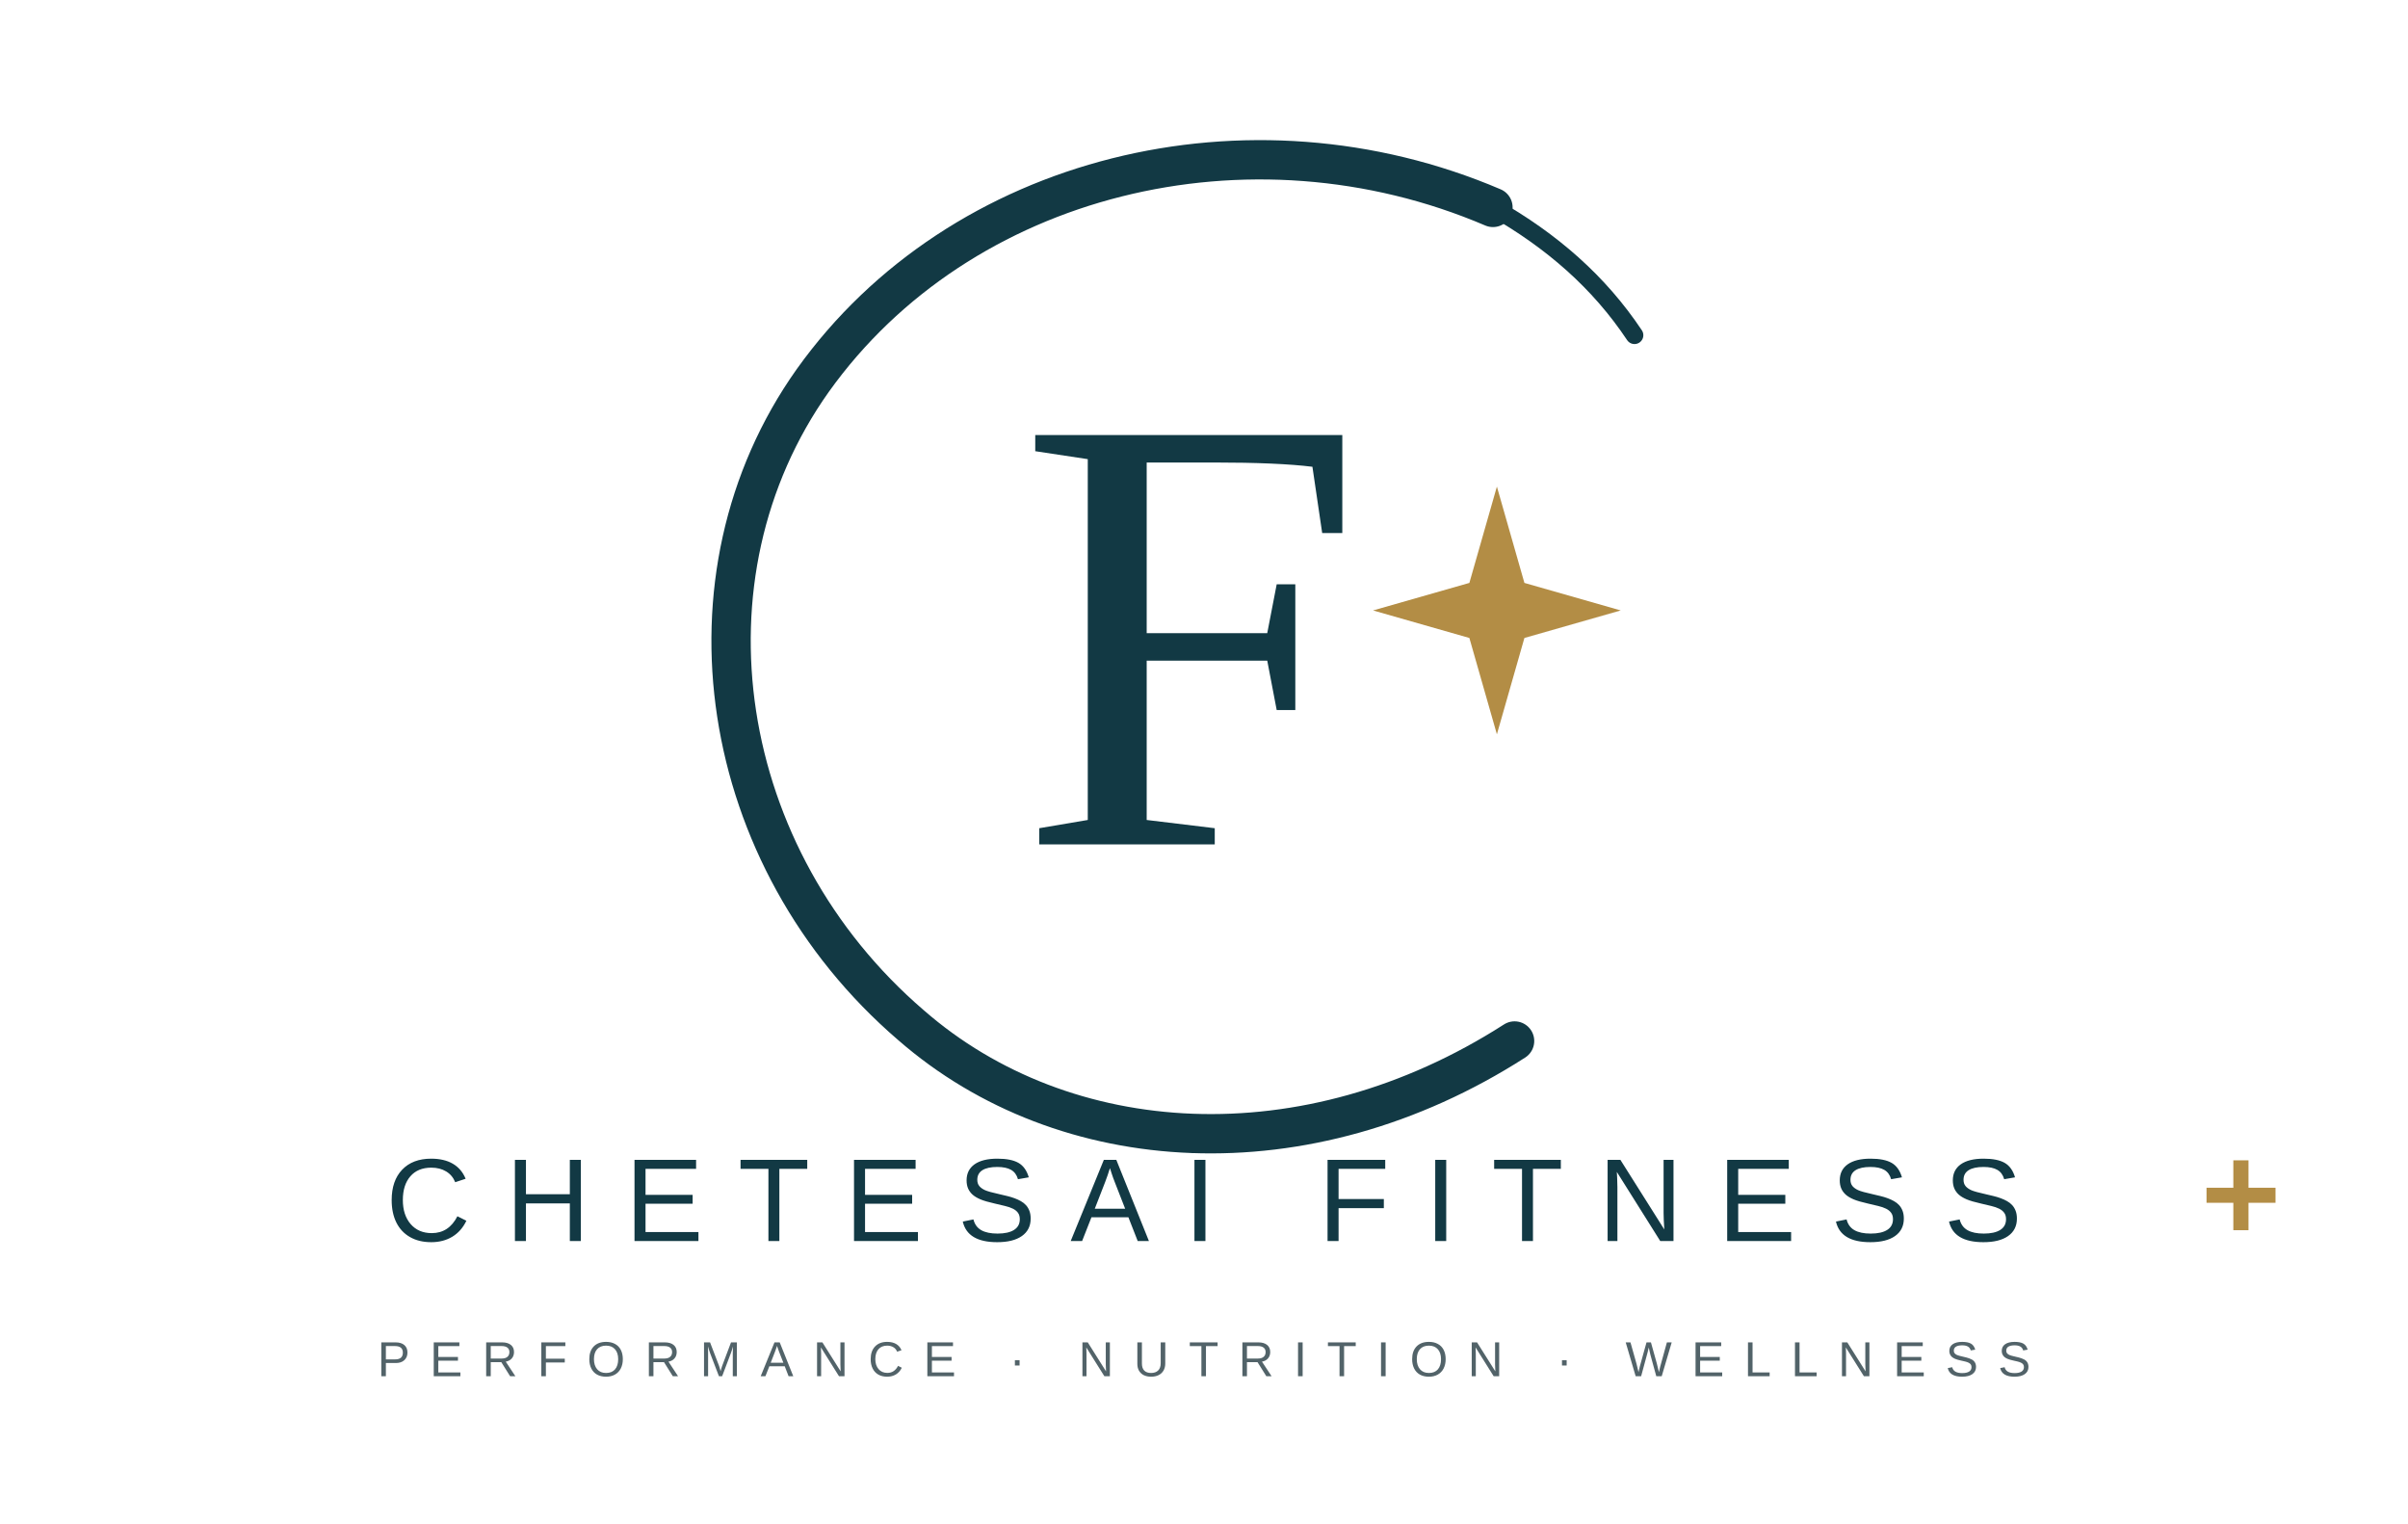
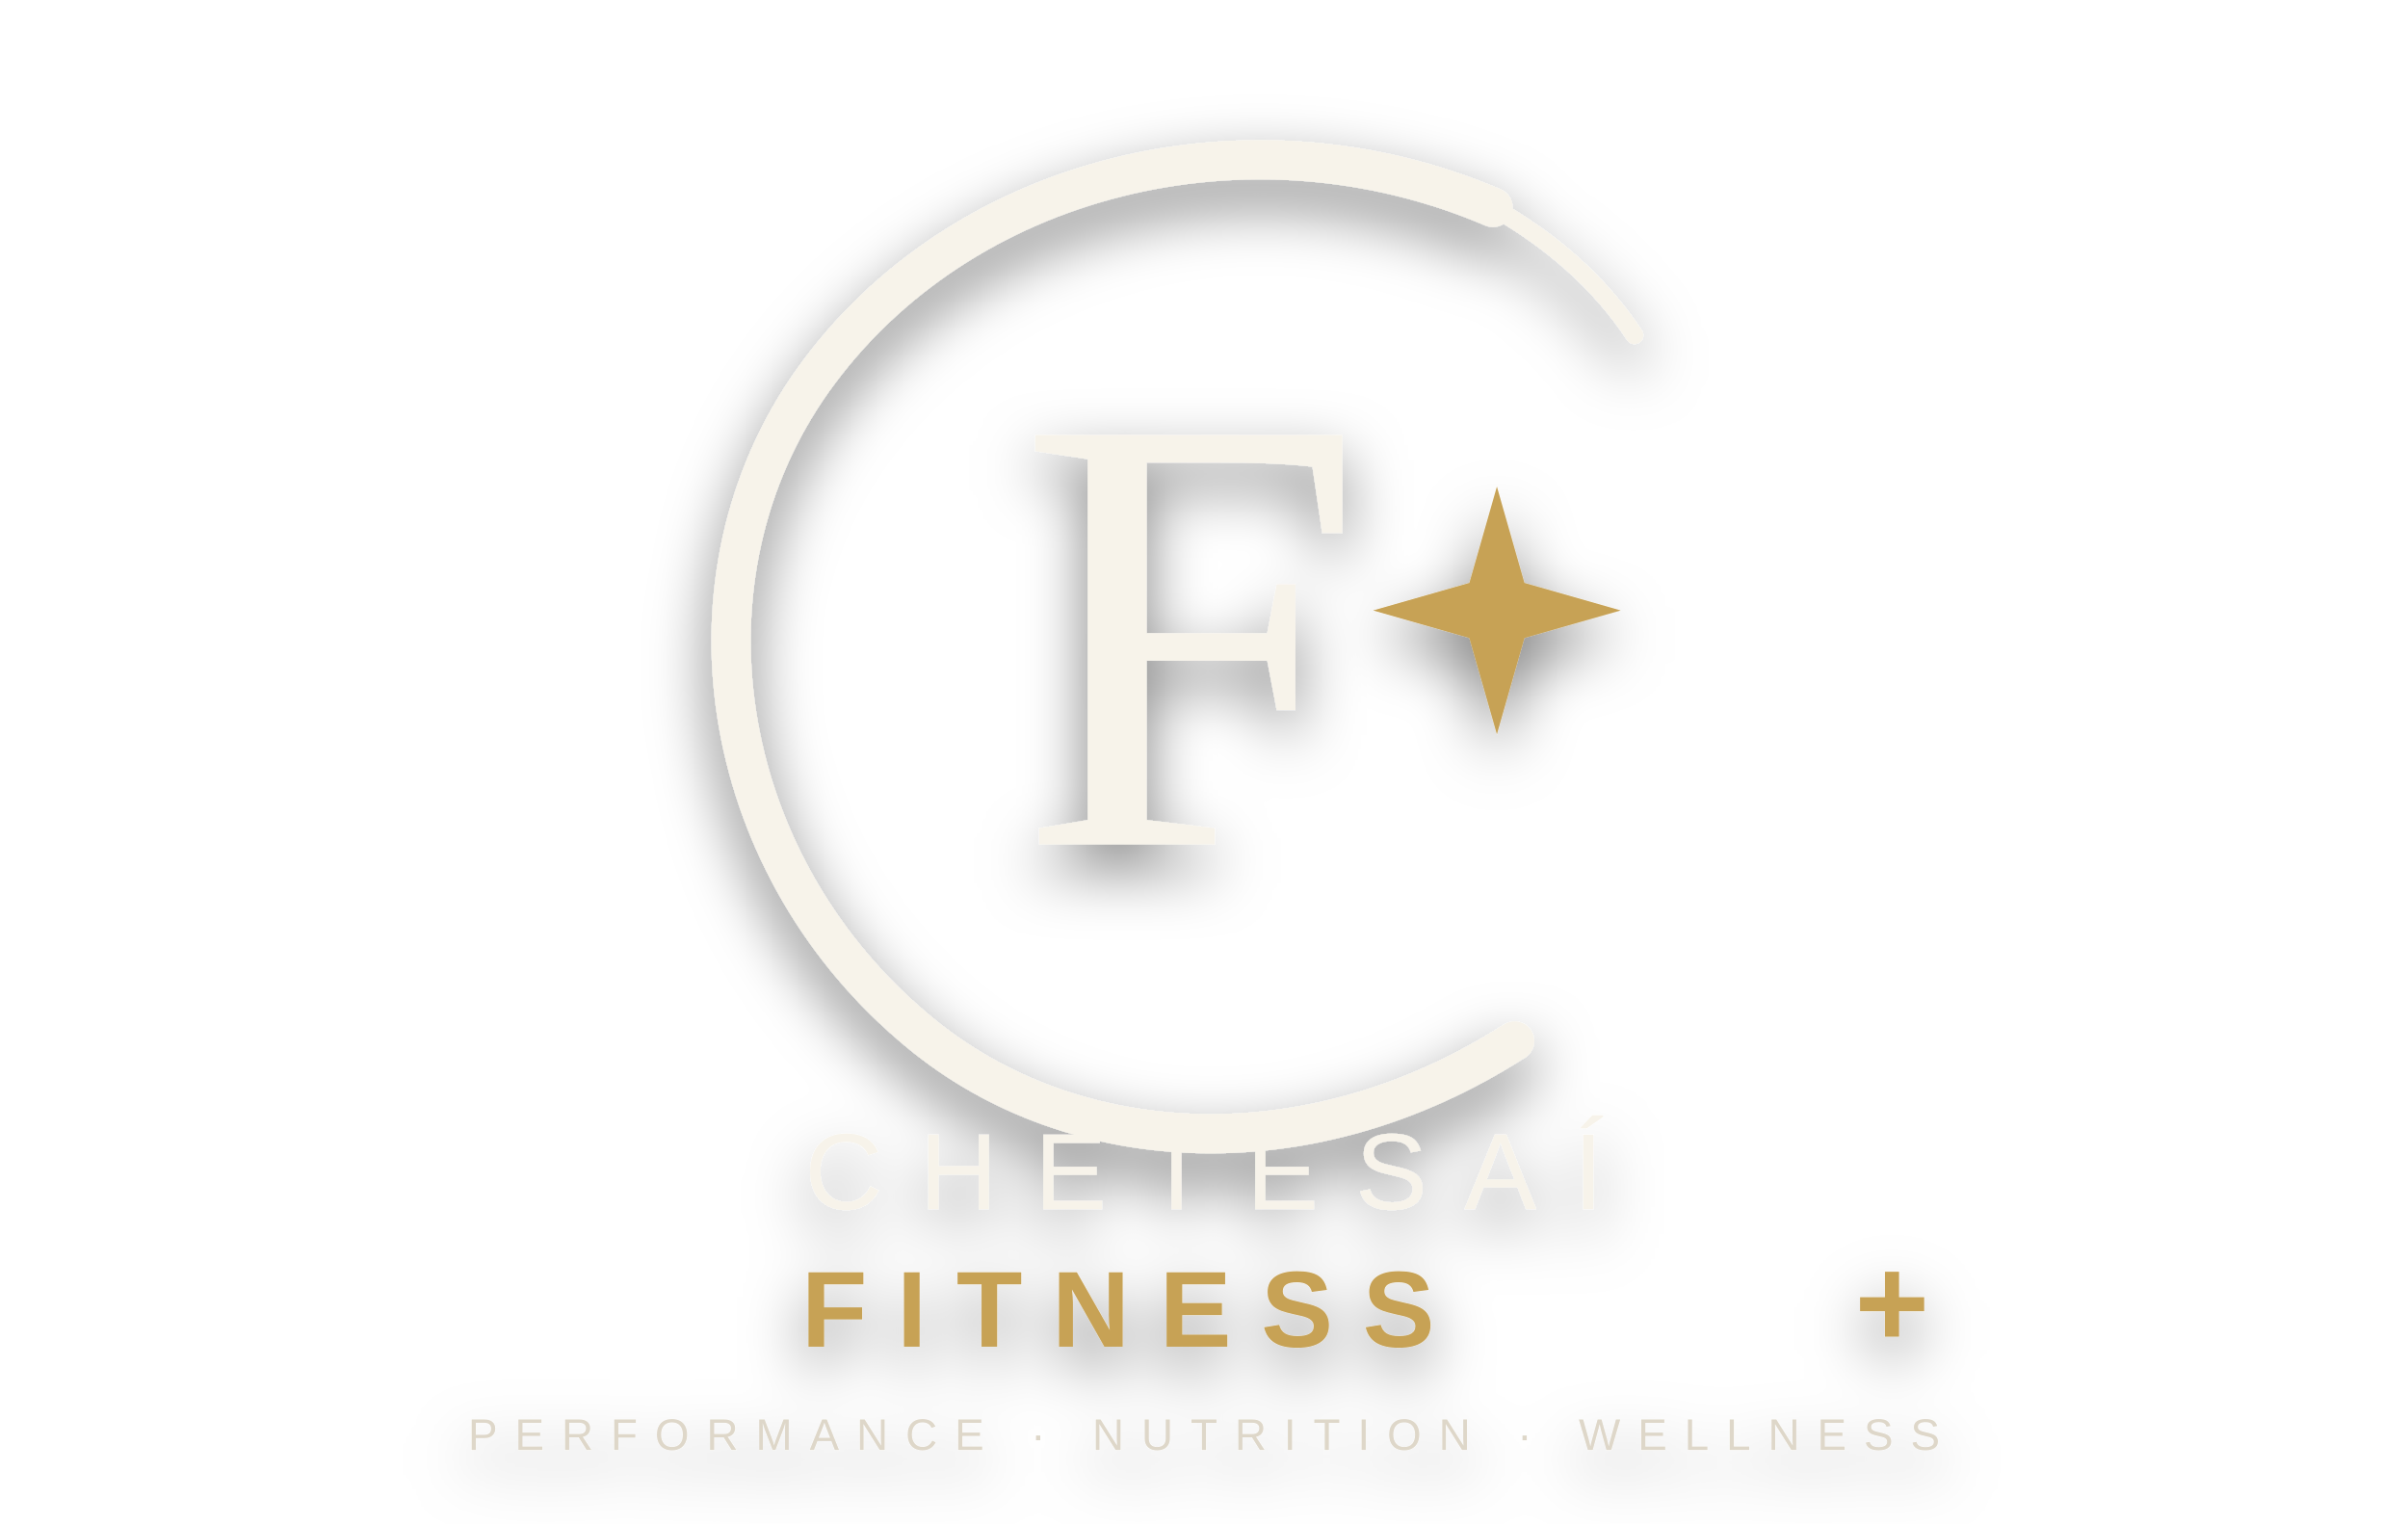
<svg xmlns="http://www.w3.org/2000/svg" viewBox="0 0 980 620" role="img" aria-labelledby="title desc">
-   <g transform="translate(250 18) scale(.8)">
-     <path d="M447 83C323 30 176 66 101 171C30 271 52 414 151 499C229 567 352 575 458 507" fill="none" stroke="#123944" stroke-width="20" stroke-linecap="round" />
-     <path d="M447 83C477 100 501 121 519 148" fill="none" stroke="#123944" stroke-width="9" stroke-linecap="round" />
-     <text x="205" y="407" font-family="Georgia, 'Times New Roman', serif" font-size="318" fill="#123944">F</text>
-     <path d="M449 225L463 274L512 288L463 302L449 351L435 302L386 288L435 274Z" fill="#b38d45" />
+   <defs>
+     <filter id="glow" x="-30%" y="-30%" width="160%" height="160%">
+       <feDropShadow dx="0" dy="10" stdDeviation="12" flood-color="#000000" flood-opacity="0.5" />
+     </filter>
+   </defs>
+   <g filter="url(#glow)">
+     <g transform="translate(250 18) scale(.8)">
+       <path d="M447 83C323 30 176 66 101 171C30 271 52 414 151 499C229 567 352 575 458 507" fill="none" stroke="#F7F3EA" stroke-width="20" stroke-linecap="round" />
+       <path d="M447 83C477 100 501 121 519 148" fill="none" stroke="#F7F3EA" stroke-width="9" stroke-linecap="round" />
+       <text x="205" y="407" font-family="Georgia, 'Times New Roman', serif" font-size="318" fill="#F7F3EA">F</text>
+       <path d="M449 225L463 274L512 288L463 302L449 351L435 302L386 288L435 274Z" fill="#C7A254" />
+     </g>
+     <text x="490" y="492" text-anchor="middle" font-family="Arial, Helvetica, sans-serif" font-size="44" font-weight="500" letter-spacing="15" fill="#F7F3EA">CHETESAÍ</text>
+     <text x="455" y="548" text-anchor="middle" font-family="Arial, Helvetica, sans-serif" font-size="44" font-weight="600" letter-spacing="12" fill="#C7A254">FITNESS</text>
+     <text x="770" y="548" text-anchor="middle" font-family="Arial, Helvetica, sans-serif" font-size="52" font-weight="700" fill="#C7A254">+</text>
+     <text x="490" y="590" text-anchor="middle" font-family="Arial, Helvetica, sans-serif" font-size="18" font-weight="500" letter-spacing="7" fill="#DED7C9">PERFORMANCE · NUTRITION · WELLNESS</text>
  </g>
-   <text x="490" y="505" text-anchor="middle" font-family="Arial, Helvetica, sans-serif" font-size="48" font-weight="500" letter-spacing="14" fill="#123944">CHETESAÍ FITNESS</text>
-   <text x="912" y="505" text-anchor="middle" font-family="Arial, Helvetica, sans-serif" font-size="56" font-weight="600" fill="#b38d45">+</text>
-   <text x="490" y="560" text-anchor="middle" font-family="Arial, Helvetica, sans-serif" font-size="20" font-weight="500" letter-spacing="8" fill="#526369">PERFORMANCE · NUTRITION · WELLNESS</text>
</svg>
